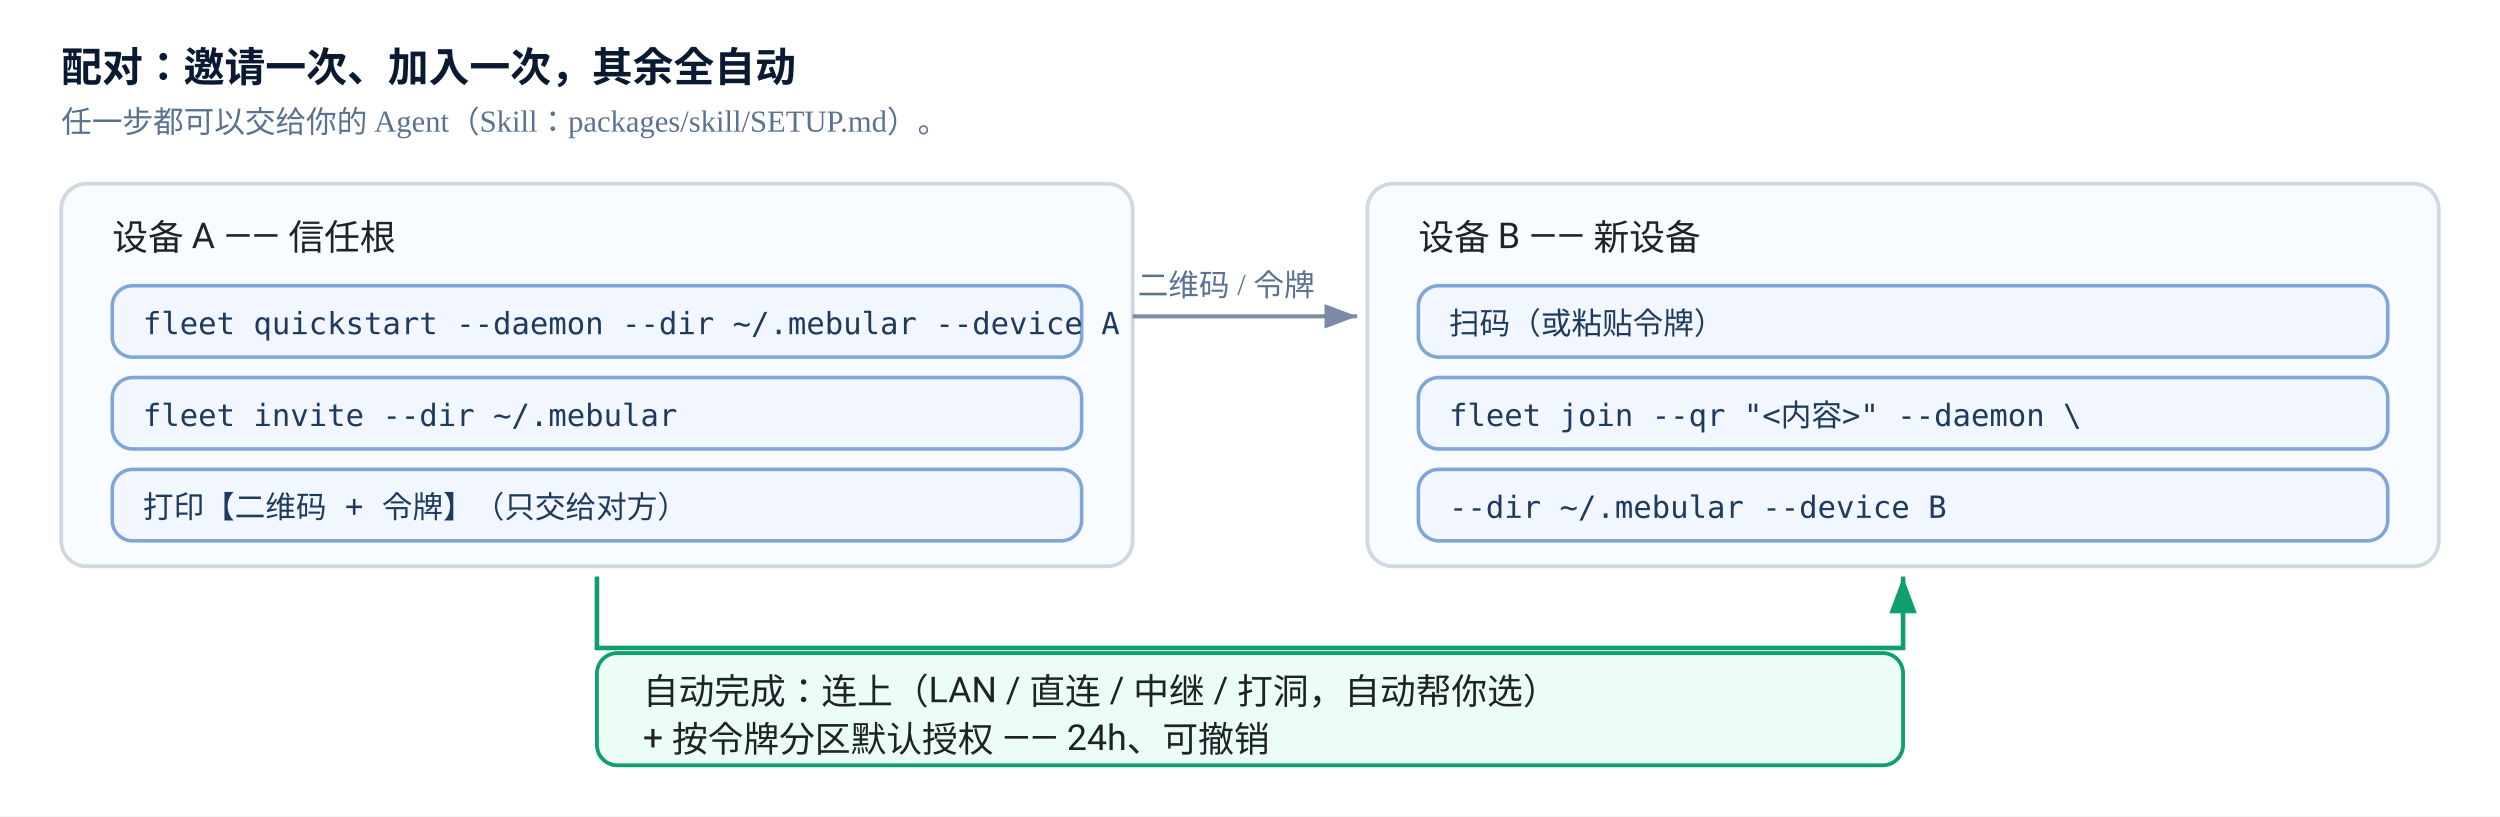
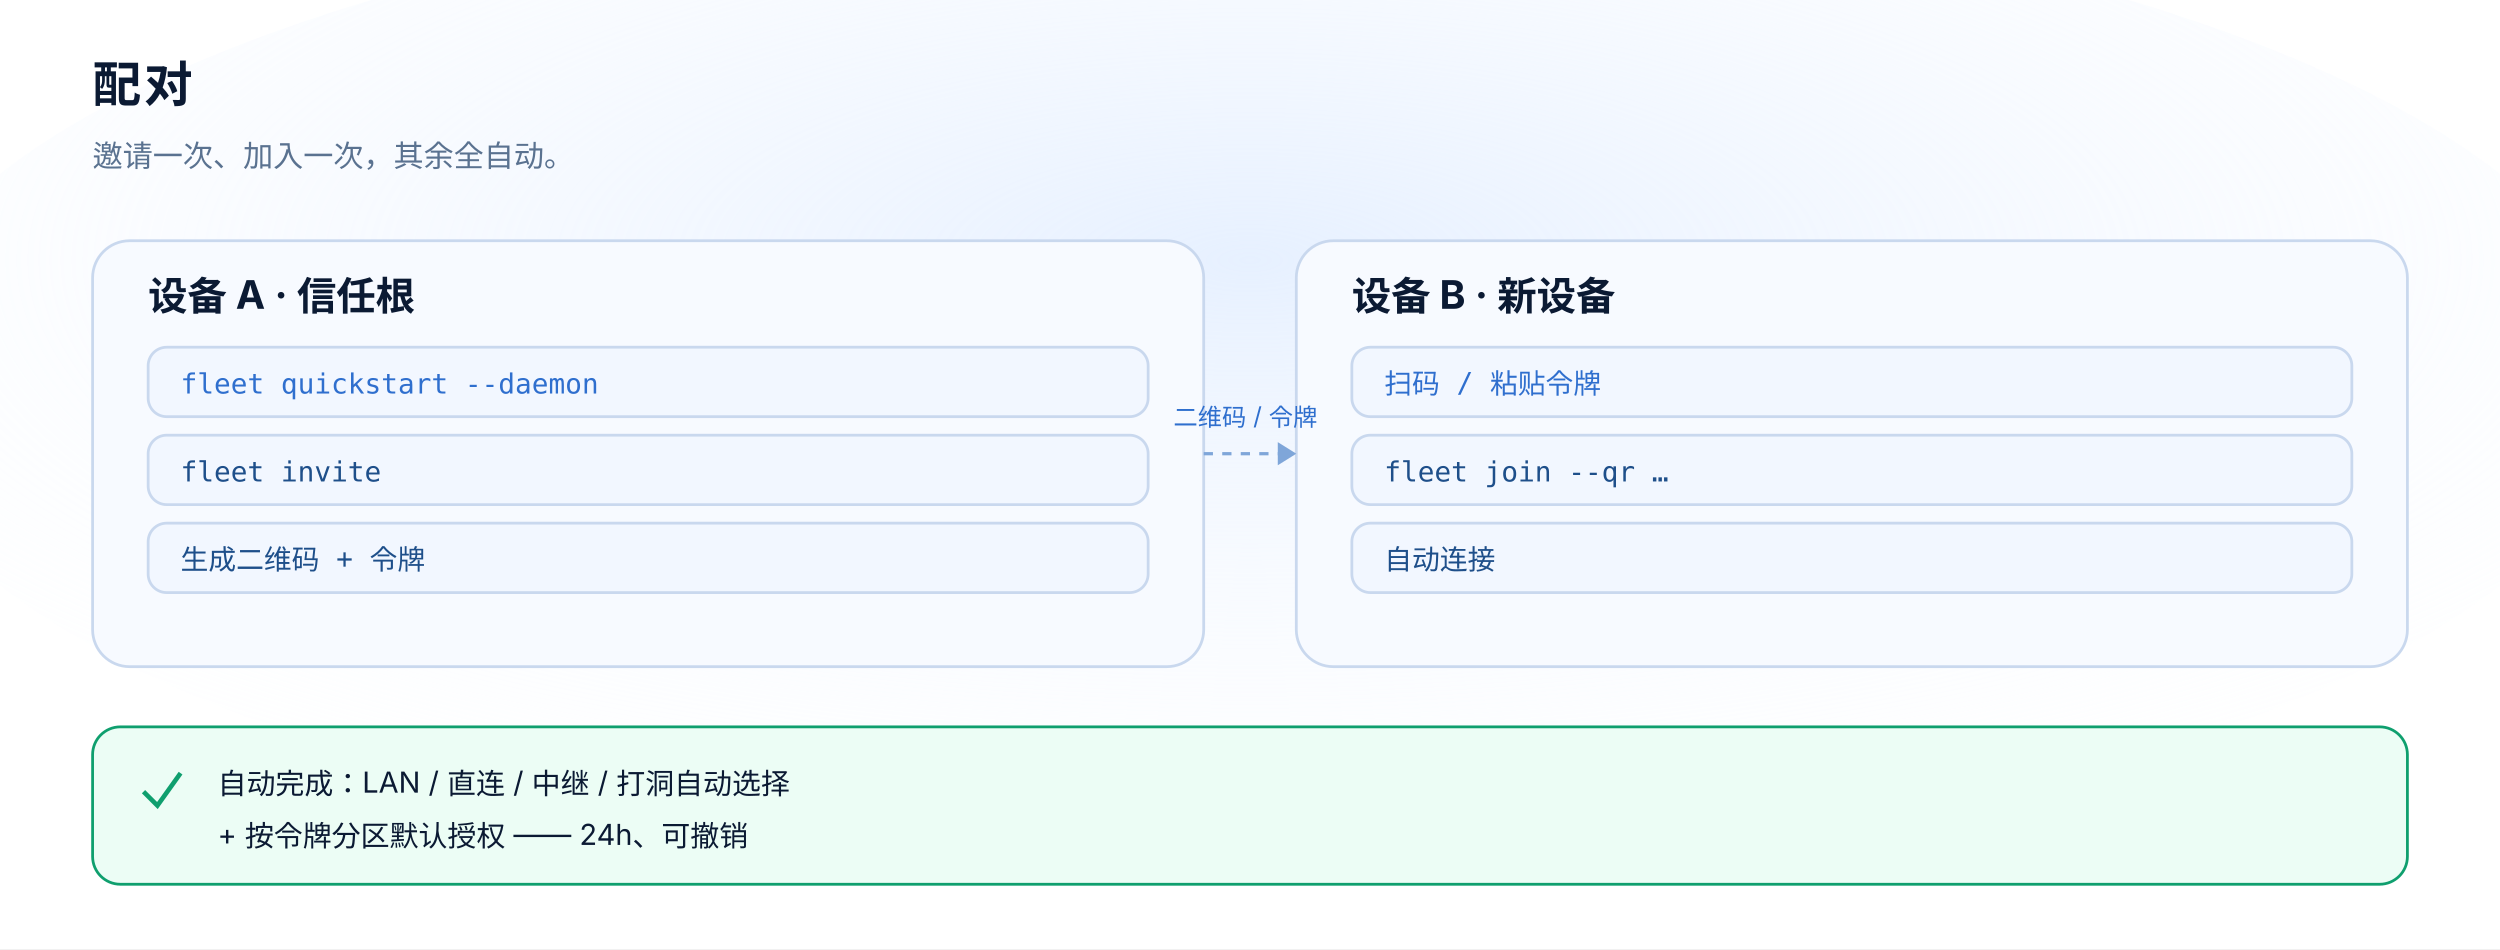
- <svg xmlns="http://www.w3.org/2000/svg" viewBox="0 0 980 320" width="980" height="320" role="img" aria-label="配对流程：设备 A 建新并发出邀请，设备 B 扫码加入，随后连接与默认授权自动完成">
+ <svg xmlns="http://www.w3.org/2000/svg" width="1080" height="410" viewBox="0 0 1080 410" role="img" aria-label="配对">
  <defs>
-     <style>
-       .bg{fill:#ffffff}.card{fill:#f8fbff;stroke:#d1d9e0;stroke-width:1.5;rx:10}
-       .step{fill:#f1f6ff;stroke:#7fa6d9;stroke-width:1.4;rx:8}
-       .code{font-family:ui-monospace,SFMono-Regular,Menlo,Consolas,monospace;fill:#1e3a5f;font-size:12px}
-       .t{font-family:ui-sans-serif,system-ui,Segoe UI,Roboto,Helvetica,Arial;fill:#1f2328;font-size:14px}
-       .h{font-size:16px;font-weight:700;fill:#0b1a33}.s{font-size:12px;fill:#5a7290}
-       .drop{fill:#ecfdf5;stroke:#0f9f6e;stroke-width:1.5;rx:8}
-       .l{stroke:#7a8ba3;stroke-width:1.6;fill:none;marker-end:url(#a)}
-       .lg{stroke:#0f9f6e;stroke-width:1.8;fill:none;marker-end:url(#g)}
-       .lb{font-size:12px;fill:#5a7290}
-     </style>
-     <marker id="a" markerWidth="10" markerHeight="10" refX="8" refY="3" orient="auto">
-       <path d="M0,0 L8,3 L0,6 z" fill="#7a8ba3" />
-     </marker>
-     <marker id="g" markerWidth="10" markerHeight="10" refX="8" refY="3" orient="auto">
-       <path d="M0,0 L8,3 L0,6 z" fill="#0f9f6e" />
-     </marker>
+     <radialGradient id="glow" cx="50%" cy="38%" r="72%">
+       <stop offset="0%" stop-color="#dceaff" stop-opacity="0.7" />
+       <stop offset="100%" stop-color="#ffffff" stop-opacity="0" />
+     </radialGradient>
  </defs>
-   <rect class="bg" width="980" height="320" />
-   <text class="h" x="24" y="32">配对：邀请一次、加入一次，其余全自动</text>
-   <text class="s" x="24" y="52">任一步都可以交给你的 Agent（Skill：packages/skill/SETUP.md）。</text>
-   <rect class="card" x="24" y="72" width="420" height="150" />
-   <text class="t" x="44" y="98">设备 A —— 信任根</text>
-   <rect class="step" x="44" y="112" width="380" height="28" />
-   <text class="code" x="56" y="131">fleet quickstart --daemon --dir ~/.mebular --device A</text>
-   <rect class="step" x="44" y="148" width="380" height="28" />
-   <text class="code" x="56" y="167">fleet invite --dir ~/.mebular</text>
-   <rect class="step" x="44" y="184" width="380" height="28" />
-   <text class="code" x="56" y="203">打印【二维码 + 令牌】（只交给对方）</text>
-   <rect class="card" x="536" y="72" width="420" height="150" />
-   <text class="t" x="556" y="98">设备 B —— 新设备</text>
-   <rect class="step" x="556" y="112" width="380" height="28" />
-   <text class="code" x="568" y="131">扫码（或粘贴令牌）</text>
-   <rect class="step" x="556" y="148" width="380" height="28" />
-   <text class="code" x="568" y="167">fleet join --qr "&lt;内容&gt;" --daemon \</text>
-   <rect class="step" x="556" y="184" width="380" height="28" />
-   <text class="code" x="568" y="203">  --dir ~/.mebular --device B</text>
-   <path class="l" d="M444,124 L532,124" />
-   <text class="lb" x="446" y="116">二维码 / 令牌</text>
-   <path class="lg" d="M234,226 L234,254 L746,254 L746,226" />
-   <rect class="drop" x="234" y="256" width="512" height="44" />
-   <text class="t" x="252" y="276">自动完成：连上（LAN / 直连 / 中继 / 打洞，自动帮你选）</text>
-   <text class="t" x="252" y="294">+ 按令牌分区默认授权 —— 24h、可撤销</text>
+   <rect width="1080" height="410" fill="#ffffff" />
+   <ellipse cx="540" cy="164" rx="594" ry="213.2" fill="url(#glow)" />
+   <text x="40" y="44" font-family="'SF Pro Display','Segoe UI',ui-sans-serif,system-ui,sans-serif" font-size="21" fill="#0b1a33" font-weight="700" letter-spacing="1.2">配对</text>
+   <text x="40" y="72" font-family="'SF Pro Text','Segoe UI',ui-sans-serif,system-ui,sans-serif" font-size="13" fill="#5a7290">邀请一次、加入一次，其余全自动。</text>
+   <rect x="40" y="104" width="480" height="184" rx="16" fill="#f7faff" stroke="#c9d8ee" stroke-width="1.2" />
+   <text x="64" y="134" font-family="'SF Pro Text','Segoe UI',ui-sans-serif,system-ui,sans-serif" font-size="17" fill="#0b1a33" font-weight="700">设备 A · 信任根</text>
+   <rect x="64" y="150" width="432" height="30" rx="8" fill="#f2f7ff" stroke="#c9d8ee" stroke-width="1.2" />
+   <text x="78" y="170" font-family="'SF Mono','Cascadia Code','Source Code Pro',Consolas,monospace" font-size="12" fill="#2f6fce">fleet quickstart --daemon</text>
+   <rect x="64" y="188" width="432" height="30" rx="8" fill="#f2f7ff" stroke="#c9d8ee" stroke-width="1.2" />
+   <text x="78" y="208" font-family="'SF Mono','Cascadia Code','Source Code Pro',Consolas,monospace" font-size="12" fill="#1e4f8a">fleet invite</text>
+   <rect x="64" y="226" width="432" height="30" rx="8" fill="#f2f7ff" stroke="#c9d8ee" stroke-width="1.2" />
+   <text x="78" y="246" font-family="'SF Mono','Cascadia Code','Source Code Pro',Consolas,monospace" font-size="12" fill="#1e4f8a">生成二维码 + 令牌</text>
+   <rect x="560" y="104" width="480" height="184" rx="16" fill="#f7faff" stroke="#c9d8ee" stroke-width="1.2" />
+   <text x="584" y="134" font-family="'SF Pro Text','Segoe UI',ui-sans-serif,system-ui,sans-serif" font-size="17" fill="#0b1a33" font-weight="700">设备 B · 新设备</text>
+   <rect x="584" y="150" width="432" height="30" rx="8" fill="#f2f7ff" stroke="#c9d8ee" stroke-width="1.2" />
+   <text x="598" y="170" font-family="'SF Mono','Cascadia Code','Source Code Pro',Consolas,monospace" font-size="12" fill="#2f6fce">扫码 / 粘贴令牌</text>
+   <rect x="584" y="188" width="432" height="30" rx="8" fill="#f2f7ff" stroke="#c9d8ee" stroke-width="1.2" />
+   <text x="598" y="208" font-family="'SF Mono','Cascadia Code','Source Code Pro',Consolas,monospace" font-size="12" fill="#1e4f8a">fleet join --qr …</text>
+   <rect x="584" y="226" width="432" height="30" rx="8" fill="#f2f7ff" stroke="#c9d8ee" stroke-width="1.2" />
+   <text x="598" y="246" font-family="'SF Mono','Cascadia Code','Source Code Pro',Consolas,monospace" font-size="12" fill="#1e4f8a">自动连接</text>
+   <path d="M520,196 H556" stroke="#7fa6d9" stroke-width="1.4" stroke-dasharray="4 4" />
+   <path d="M552,191 L560,196 L552,201" fill="#7fa6d9" />
+   <text x="538" y="184" font-family="'SF Pro Text','Segoe UI',ui-sans-serif,system-ui,sans-serif" font-size="10.5" fill="#2f6fce" text-anchor="middle">二维码 / 令牌</text>
+   <rect x="40" y="314" width="1000" height="68" rx="12" fill="#ecfdf5" stroke="#0f9f6e" stroke-width="1.2" />
+   <path d="M62,342 L68,348 L78,334" stroke="#0f9f6e" stroke-width="2" fill="none" />
+   <text x="94" y="343" font-family="'SF Pro Text','Segoe UI',ui-sans-serif,system-ui,sans-serif" font-size="12.5" fill="#0b1a33">自动完成：LAN / 直连 / 中继 / 打洞自动选择</text>
+   <text x="94" y="365" font-family="'SF Pro Text','Segoe UI',ui-sans-serif,system-ui,sans-serif" font-size="12.5" fill="#0b1a33">+ 按令牌分区默认授权 —— 24h、可撤销</text>
</svg>
